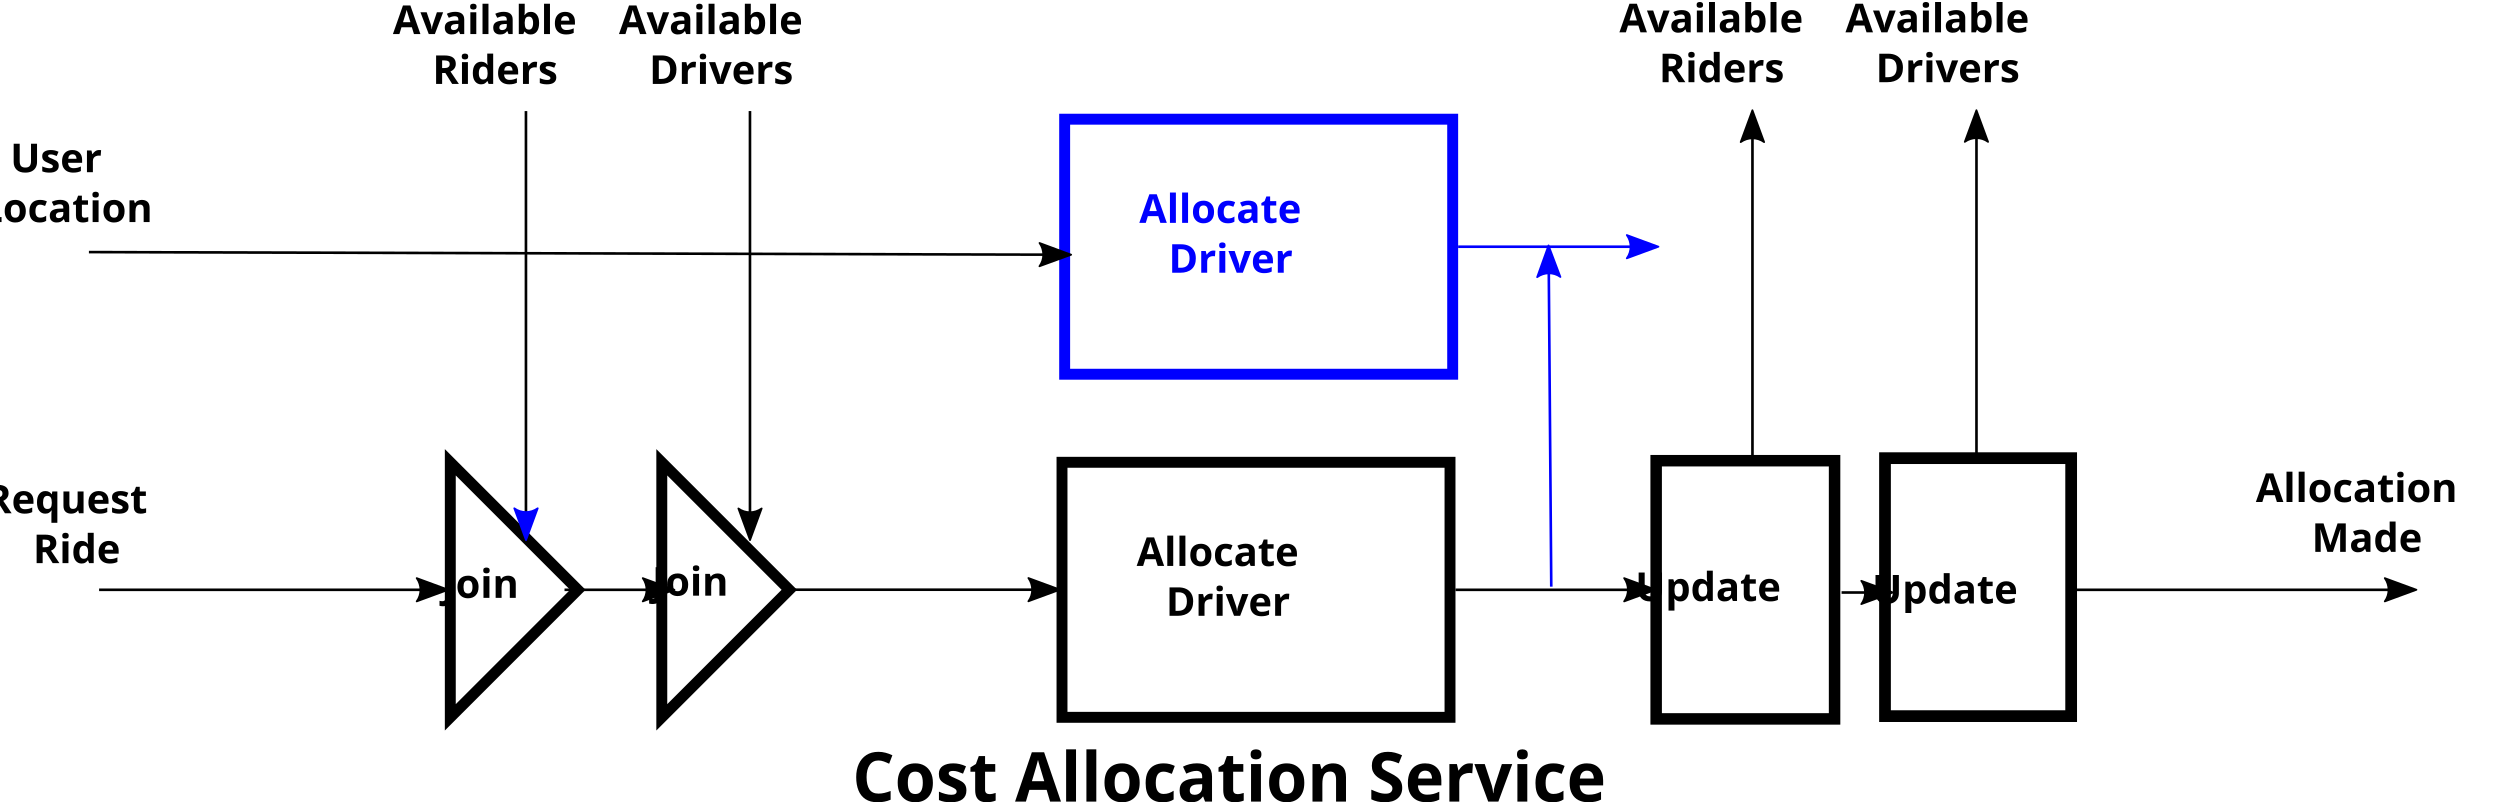
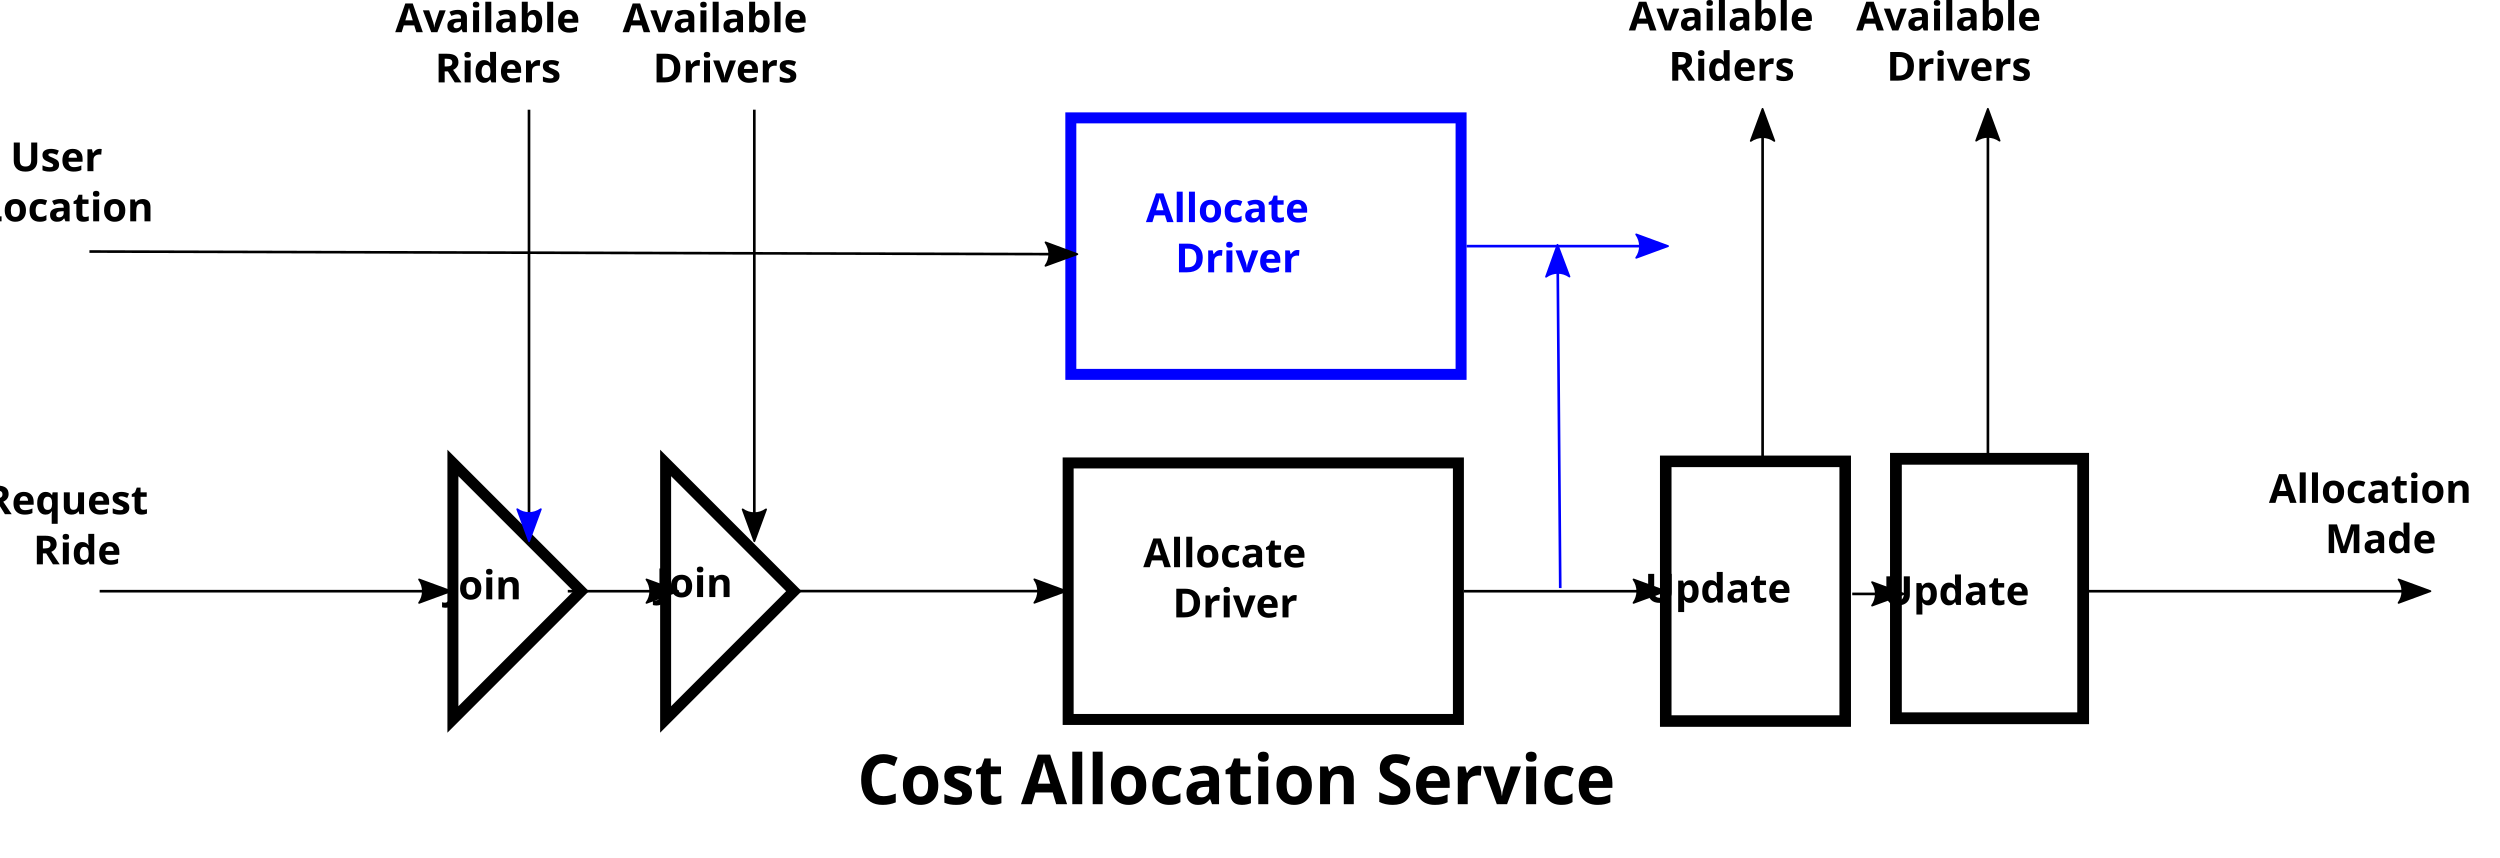
- <svg xmlns="http://www.w3.org/2000/svg" width="265mm" height="85mm" viewBox="0 0 940 300" id="svg7506" version="1.1">
+ <svg xmlns="http://www.w3.org/2000/svg" width="263.762mm" height="90.498mm" viewBox="0 0 934.59 320.662" id="svg7506" version="1.1">
  <defs id="defs7508">
    <marker style="overflow:visible" id="marker11374" refX="0" refY="0" orient="auto">
      <path transform="matrix(-1.1,0,0,-1.1,-1.1,0)" d="M 8.719,4.034 -2.207,0.016 8.719,-4.002 c -1.745,2.372 -1.735,5.617 -6e-7,8.035 z" style="fill:#0000ff;fill-opacity:1;fill-rule:evenodd;stroke:#0000ff;stroke-width:0.625;stroke-linejoin:round;stroke-opacity:1" id="path11376" />
    </marker>
    <marker orient="auto" refY="0" refX="0" id="Arrow2Lend" style="overflow:visible">
      <path id="path8137" style="fill:#0000ff;fill-opacity:1;fill-rule:evenodd;stroke:#0000ff;stroke-width:0.625;stroke-linejoin:round;stroke-opacity:1" d="M 8.719,4.034 -2.207,0.016 8.719,-4.002 c -1.745,2.372 -1.735,5.617 -6e-7,8.035 z" transform="matrix(-1.1,0,0,-1.1,-1.1,0)" />
    </marker>
    <marker orient="auto" refY="0" refX="0" id="Arrow2Lend-3" style="overflow:visible">
      <path id="path8137-0" style="fill:#000000;fill-opacity:1;fill-rule:evenodd;stroke:#000000;stroke-width:0.625;stroke-linejoin:round;stroke-opacity:1" d="M 8.719,4.034 -2.207,0.016 8.719,-4.002 c -1.745,2.372 -1.735,5.617 -6e-7,8.035 z" transform="matrix(-1.1,0,0,-1.1,-1.1,0)" />
    </marker>
    <marker orient="auto" refY="0" refX="0" id="Arrow2Lend-33" style="overflow:visible">
      <path id="path8137-7" style="fill:#000000;fill-opacity:1;fill-rule:evenodd;stroke:#000000;stroke-width:0.625;stroke-linejoin:round;stroke-opacity:1" d="M 8.719,4.034 -2.207,0.016 8.719,-4.002 c -1.745,2.372 -1.735,5.617 -6e-7,8.035 z" transform="matrix(-1.1,0,0,-1.1,-1.1,0)" />
    </marker>
    <marker orient="auto" refY="0" refX="0" id="Arrow2Lend-33-2" style="overflow:visible">
      <path id="path8137-7-4" style="fill:#000000;fill-opacity:1;fill-rule:evenodd;stroke:#000000;stroke-width:0.625;stroke-linejoin:round;stroke-opacity:1" d="M 8.719,4.034 -2.207,0.016 8.719,-4.002 c -1.745,2.372 -1.735,5.617 -6e-7,8.035 z" transform="matrix(-1.1,0,0,-1.1,-1.1,0)" />
    </marker>
    <marker orient="auto" refY="0" refX="0" id="Arrow2Lend-33-8" style="overflow:visible">
      <path id="path8137-7-2" style="fill:#000000;fill-opacity:1;fill-rule:evenodd;stroke:#000000;stroke-width:0.625;stroke-linejoin:round;stroke-opacity:1" d="M 8.719,4.034 -2.207,0.016 8.719,-4.002 c -1.745,2.372 -1.735,5.617 -6e-7,8.035 z" transform="matrix(-1.1,0,0,-1.1,-1.1,0)" />
    </marker>
    <marker orient="auto" refY="0" refX="0" id="Arrow2Lend-33-8-8" style="overflow:visible">
      <path id="path8137-7-2-9" style="fill:#000000;fill-opacity:1;fill-rule:evenodd;stroke:#000000;stroke-width:0.625;stroke-linejoin:round;stroke-opacity:1" d="M 8.719,4.034 -2.207,0.016 8.719,-4.002 c -1.745,2.372 -1.735,5.617 -6e-7,8.035 z" transform="matrix(-1.1,0,0,-1.1,-1.1,0)" />
    </marker>
    <marker orient="auto" refY="0" refX="0" id="Arrow2Lend-33-1" style="overflow:visible">
      <path id="path8137-7-8" style="fill:#000000;fill-opacity:1;fill-rule:evenodd;stroke:#000000;stroke-width:0.625;stroke-linejoin:round;stroke-opacity:1" d="M 8.719,4.034 -2.207,0.016 8.719,-4.002 c -1.745,2.372 -1.735,5.617 -6e-7,8.035 z" transform="matrix(-1.1,0,0,-1.1,-1.1,0)" />
    </marker>
    <marker orient="auto" refY="0" refX="0" id="Arrow2Lend-3-7" style="overflow:visible">
      <path id="path8137-0-7" style="fill:#000000;fill-opacity:1;fill-rule:evenodd;stroke:#000000;stroke-width:0.625;stroke-linejoin:round;stroke-opacity:1" d="M 8.719,4.034 -2.207,0.016 8.719,-4.002 c -1.745,2.372 -1.735,5.617 -6e-7,8.035 z" transform="matrix(-1.1,0,0,-1.1,-1.1,0)" />
    </marker>
    <marker orient="auto" refY="0" refX="0" id="Arrow2Lend-8" style="overflow:visible">
      <path id="path8137-4" style="fill:#000000;fill-opacity:1;fill-rule:evenodd;stroke:#000000;stroke-width:0.625;stroke-linejoin:round;stroke-opacity:1" d="M 8.719,4.034 -2.207,0.016 8.719,-4.002 c -1.745,2.372 -1.735,5.617 -6e-7,8.035 z" transform="matrix(-1.1,0,0,-1.1,-1.1,0)" />
    </marker>
    <marker orient="auto" refY="0" refX="0" id="Arrow2Lend-33-8-7" style="overflow:visible">
      <path id="path8137-7-2-0" style="fill:#000000;fill-opacity:1;fill-rule:evenodd;stroke:#000000;stroke-width:0.625;stroke-linejoin:round;stroke-opacity:1" d="M 8.719,4.034 -2.207,0.016 8.719,-4.002 c -1.745,2.372 -1.735,5.617 -6e-7,8.035 z" transform="matrix(-1.1,0,0,-1.1,-1.1,0)" />
    </marker>
    <marker orient="auto" refY="0" refX="0" id="Arrow2Lend-33-8-7-6" style="overflow:visible">
      <path id="path8137-7-2-0-3" style="fill:#000000;fill-opacity:1;fill-rule:evenodd;stroke:#000000;stroke-width:0.625;stroke-linejoin:round;stroke-opacity:1" d="M 8.719,4.034 -2.207,0.016 8.719,-4.002 c -1.745,2.372 -1.735,5.617 -6e-7,8.035 z" transform="matrix(-1.1,0,0,-1.1,-1.1,0)" />
    </marker>
    <marker orient="auto" refY="0" refX="0" id="Arrow2Lend-33-8-8-1" style="overflow:visible">
      <path id="path8137-7-2-9-6" style="fill:#000000;fill-opacity:1;fill-rule:evenodd;stroke:#000000;stroke-width:0.625;stroke-linejoin:round;stroke-opacity:1" d="M 8.719,4.034 -2.207,0.016 8.719,-4.002 c -1.745,2.372 -1.735,5.617 -6e-7,8.035 z" transform="matrix(-1.1,0,0,-1.1,-1.1,0)" />
    </marker>
    <marker orient="auto" refY="0" refX="0" id="Arrow2Lend-33-3" style="overflow:visible">
      <path id="path8137-7-6" style="fill:#000000;fill-opacity:1;fill-rule:evenodd;stroke:#000000;stroke-width:0.625;stroke-linejoin:round;stroke-opacity:1" d="M 8.719,4.034 -2.207,0.016 8.719,-4.002 c -1.745,2.372 -1.735,5.617 -6e-7,8.035 z" transform="matrix(-1.1,0,0,-1.1,-1.1,0)" />
    </marker>
    <marker style="overflow:visible" id="marker11374-4" refX="0" refY="0" orient="auto">
      <path transform="matrix(-1.1,0,0,-1.1,-1.1,0)" d="M 8.719,4.034 -2.207,0.016 8.719,-4.002 c -1.745,2.372 -1.735,5.617 -6e-7,8.035 z" style="fill:#0000ff;fill-opacity:1;fill-rule:evenodd;stroke:#0000ff;stroke-width:0.625;stroke-linejoin:round;stroke-opacity:1" id="path11376-7" />
    </marker>
    <marker style="overflow:visible" id="marker11374-4-6" refX="0" refY="0" orient="auto">
      <path transform="matrix(-1.1,0,0,-1.1,-1.1,0)" d="M 8.719,4.034 -2.207,0.016 8.719,-4.002 c -1.745,2.372 -1.735,5.617 -6e-7,8.035 z" style="fill:#0000ff;fill-opacity:1;fill-rule:evenodd;stroke:#0000ff;stroke-width:0.625;stroke-linejoin:round;stroke-opacity:1" id="path11376-7-7" />
    </marker>
  </defs>
  <g id="layer1" transform="translate(-52.74121,-651.3503)">
    <path style="fill:none;fill-rule:evenodd;stroke:#000000;stroke-width:0.99;stroke-linecap:butt;stroke-linejoin:miter;stroke-miterlimit:4;stroke-dasharray:none;stroke-opacity:1;marker-end:url(#Arrow2Lend-33-8)" d="m 350,872.327 100,0" id="path8110-8-8" />
    <rect style="opacity:1;fill:none;fill-opacity:1;stroke:#000000;stroke-width:4.107;stroke-miterlimit:4;stroke-dasharray:none;stroke-dashoffset:0;stroke-opacity:1" id="rect8056" width="145.893" height="95.893" x="452.054" y="-920.309" transform="scale(1,-1)" />
    <path transform="scale(1,-1)" style="opacity:1;fill:none;fill-opacity:1;stroke:#000000;stroke-width:4.107;stroke-miterlimit:4;stroke-dasharray:none;stroke-dashoffset:0;stroke-opacity:1" d="M 222.054,-920.308 270,-872.362 l 0,0 -47.946,47.946 z" id="rect8056-7" />
    <rect style="opacity:1;fill:none;fill-opacity:1;stroke:#000000;stroke-width:4.317;stroke-miterlimit:4;stroke-dasharray:none;stroke-dashoffset:0;stroke-opacity:1" id="rect8056-7-0" width="67.086" height="97.086" x="675.457" y="-920.905" transform="scale(1,-1)" />
    <text xml:space="preserve" style="font-style:normal;font-variant:normal;font-weight:bold;font-stretch:normal;font-size:25.418px;line-height:125%;font-family:sans-serif;-inkscape-font-specification:'sans-serif, Bold';text-align:center;letter-spacing:0px;word-spacing:0px;writing-mode:lr-tb;text-anchor:middle;fill:#000000;fill-opacity:1;stroke:none;stroke-width:1px;stroke-linecap:butt;stroke-linejoin:miter;stroke-opacity:1" x="540.031" y="936.353" id="text8106" transform="scale(0.9835679,1.016707)">
      <tspan id="tspan8108" x="540.031" y="936.353">Cost Allocation Service</tspan>
    </text>
    <path style="fill:none;fill-rule:evenodd;stroke:#000000;stroke-width:0.996;stroke-linecap:butt;stroke-linejoin:miter;stroke-miterlimit:4;stroke-dasharray:none;stroke-opacity:1;marker-end:url(#Arrow2Lend)" d="m 250.5,692.362 0,160" id="path8110" />
    <path style="fill:none;fill-rule:evenodd;stroke:#000000;stroke-width:0.99;stroke-linecap:butt;stroke-linejoin:miter;stroke-miterlimit:4;stroke-dasharray:none;stroke-opacity:1;marker-end:url(#Arrow2Lend-3)" d="m 334.731,692.352 0,160.011" id="path8110-0" />
    <path style="fill:none;fill-rule:evenodd;stroke:#000000;stroke-width:0.99;stroke-linecap:butt;stroke-linejoin:miter;stroke-miterlimit:4;stroke-dasharray:none;stroke-opacity:1;marker-end:url(#Arrow2Lend-33)" d="m 90,872.362 130,0" id="path8110-8" />
    <path style="fill:none;fill-rule:evenodd;stroke:#000000;stroke-width:0.99;stroke-linecap:butt;stroke-linejoin:miter;stroke-miterlimit:4;stroke-dasharray:none;stroke-opacity:1;marker-end:url(#Arrow2Lend-33-8-8)" d="m 600,872.366 74,0" id="path8110-8-8-3" />
    <path style="fill:none;fill-rule:evenodd;stroke:#000000;stroke-width:0.99;stroke-linecap:butt;stroke-linejoin:miter;stroke-miterlimit:4;stroke-dasharray:none;stroke-opacity:1;marker-end:url(#Arrow2Lend-33-1)" d="m 830,872.366 130,0" id="path8110-8-9" />
    <text xml:space="preserve" style="font-style:normal;font-variant:normal;font-weight:bold;font-stretch:normal;font-size:15px;line-height:125%;font-family:sans-serif;-inkscape-font-specification:'sans-serif, Bold';text-align:center;letter-spacing:0px;word-spacing:0px;writing-mode:lr-tb;text-anchor:middle;fill:#000000;fill-opacity:1;stroke:none;stroke-width:1px;stroke-linecap:butt;stroke-linejoin:miter;stroke-opacity:1" x="333.672" y="663.4" id="text10090">
      <tspan id="tspan10092" x="333.672" y="663.4">Available</tspan>
      <tspan x="333.672" y="682.15" id="tspan10094">Drivers</tspan>
    </text>
    <text xml:space="preserve" style="font-style:normal;font-variant:normal;font-weight:bold;font-stretch:normal;font-size:15px;line-height:125%;font-family:sans-serif;-inkscape-font-specification:'sans-serif, Bold';text-align:center;letter-spacing:0px;word-spacing:0px;writing-mode:lr-tb;text-anchor:middle;fill:#000000;fill-opacity:1;stroke:none;stroke-width:1px;stroke-linecap:butt;stroke-linejoin:miter;stroke-opacity:1" x="248.672" y="663.399" id="text10090-1" transform="scale(0.9999986,1.000001)">
      <tspan id="tspan10127" x="248.672" y="663.399">Available</tspan>
      <tspan id="tspan10129" x="248.672" y="682.149">Riders</tspan>
    </text>
    <text xml:space="preserve" style="font-style:normal;font-variant:normal;font-weight:bold;font-stretch:normal;font-size:15px;line-height:125%;font-family:sans-serif;-inkscape-font-specification:'sans-serif, Bold';text-align:center;letter-spacing:0px;word-spacing:0px;writing-mode:lr-tb;text-anchor:middle;fill:#000000;fill-opacity:1;stroke:none;stroke-width:1px;stroke-linecap:butt;stroke-linejoin:miter;stroke-opacity:1" x="243.198" y="875.4" id="text10090-8">
      <tspan id="tspan10630" x="243.198" y="875.4">Join</tspan>
    </text>
    <text xml:space="preserve" style="font-style:normal;font-variant:normal;font-weight:bold;font-stretch:normal;font-size:15px;line-height:125%;font-family:sans-serif;-inkscape-font-specification:'sans-serif, Bold';text-align:center;letter-spacing:0px;word-spacing:0px;writing-mode:lr-tb;text-anchor:middle;fill:#000000;fill-opacity:1;stroke:none;stroke-width:1px;stroke-linecap:butt;stroke-linejoin:miter;stroke-opacity:1" x="524.233" y="863.4" id="text10090-8-4">
      <tspan id="tspan10177" x="524.233" y="863.4">Allocate</tspan>
      <tspan id="tspan10179" x="524.233" y="882.15">Driver</tspan>
    </text>
    <path style="fill:none;fill-rule:evenodd;stroke:#000000;stroke-width:0.996;stroke-linecap:butt;stroke-linejoin:miter;stroke-miterlimit:4;stroke-dasharray:none;stroke-opacity:1;marker-end:url(#Arrow2Lend-8)" d="m 711.665,823.374 0,-130" id="path8110-5" />
    <path style="fill:none;fill-rule:evenodd;stroke:#000000;stroke-width:0.99;stroke-linecap:butt;stroke-linejoin:miter;stroke-miterlimit:4;stroke-dasharray:none;stroke-opacity:1;marker-end:url(#Arrow2Lend-3-7)" d="m 795.897,821.709 0,-128.356" id="path8110-0-6" />
    <text xml:space="preserve" style="font-style:normal;font-variant:normal;font-weight:bold;font-stretch:normal;font-size:15px;line-height:125%;font-family:sans-serif;-inkscape-font-specification:'sans-serif, Bold';text-align:center;letter-spacing:0px;word-spacing:0px;writing-mode:lr-tb;text-anchor:middle;fill:#000000;fill-opacity:1;stroke:none;stroke-width:1px;stroke-linecap:butt;stroke-linejoin:miter;stroke-opacity:1" x="794.837" y="662.747" id="text10090-5">
      <tspan id="tspan10092-4" x="794.837" y="662.747">Available</tspan>
      <tspan x="794.837" y="681.497" id="tspan10094-3">Drivers</tspan>
    </text>
    <text xml:space="preserve" style="font-style:normal;font-variant:normal;font-weight:bold;font-stretch:normal;font-size:15px;line-height:125%;font-family:sans-serif;-inkscape-font-specification:'sans-serif, Bold';text-align:center;letter-spacing:0px;word-spacing:0px;writing-mode:lr-tb;text-anchor:middle;fill:#000000;fill-opacity:1;stroke:none;stroke-width:1px;stroke-linecap:butt;stroke-linejoin:miter;stroke-opacity:1" x="709.838" y="662.746" id="text10090-1-5" transform="scale(0.9999986,1.000001)">
      <tspan y="662.746" x="709.838" id="tspan10127-0">Available</tspan>
      <tspan y="681.496" x="709.838" id="tspan10129-7">Riders</tspan>
    </text>
    <text xml:space="preserve" style="font-style:normal;font-variant:normal;font-weight:bold;font-stretch:normal;font-size:15px;line-height:125%;font-family:sans-serif;-inkscape-font-specification:'sans-serif, Bold';text-align:center;letter-spacing:0px;word-spacing:0px;writing-mode:lr-tb;text-anchor:middle;fill:#000000;fill-opacity:1;stroke:none;stroke-width:1px;stroke-linecap:butt;stroke-linejoin:miter;stroke-opacity:1" x="91.337" y="843.579" id="text10090-5-0">
      <tspan id="tspan10400" x="91.337" y="843.579">Request</tspan>
      <tspan id="tspan10402" x="91.337" y="862.329">Ride</tspan>
    </text>
    <text xml:space="preserve" style="font-style:normal;font-variant:normal;font-weight:bold;font-stretch:normal;font-size:15px;line-height:125%;font-family:sans-serif;-inkscape-font-specification:'sans-serif, Bold';text-align:center;letter-spacing:0px;word-spacing:0px;writing-mode:lr-tb;text-anchor:middle;fill:#000000;fill-opacity:1;stroke:none;stroke-width:1px;stroke-linecap:butt;stroke-linejoin:miter;stroke-opacity:1" x="708.626" y="876.579" id="text10090-8-2">
      <tspan id="tspan11118" x="708.626" y="876.579">Update</tspan>
      <tspan id="tspan11120" x="708.626" y="895.329" />
    </text>
    <text xml:space="preserve" style="font-style:normal;font-variant:normal;font-weight:bold;font-stretch:normal;font-size:12.5px;line-height:125%;font-family:sans-serif;-inkscape-font-specification:'sans-serif, Bold';text-align:start;letter-spacing:0px;word-spacing:0px;writing-mode:lr-tb;text-anchor:start;fill:#000000;fill-opacity:1;stroke:none;stroke-width:1px;stroke-linecap:butt;stroke-linejoin:miter;stroke-opacity:1" x="932" y="835.362" id="text10429">
      <tspan id="tspan10431" x="932" y="835.362" />
    </text>
    <text xml:space="preserve" style="font-style:normal;font-variant:normal;font-weight:bold;font-stretch:normal;font-size:15px;line-height:125%;font-family:sans-serif;-inkscape-font-specification:'sans-serif, Bold';text-align:center;letter-spacing:0px;word-spacing:0px;writing-mode:lr-tb;text-anchor:middle;fill:#000000;fill-opacity:1;stroke:none;stroke-width:1px;stroke-linecap:butt;stroke-linejoin:miter;stroke-opacity:1" x="952.487" y="839.349" id="text10090-5-0-1">
      <tspan id="tspan10456" x="952.487" y="839.349">Allocation</tspan>
      <tspan id="tspan10458" x="952.487" y="858.099">Made</tspan>
    </text>
    <path style="opacity:1;fill:none;fill-opacity:1;stroke:#000000;stroke-width:4.107;stroke-miterlimit:4;stroke-dasharray:none;stroke-dashoffset:0;stroke-opacity:1" d="m 301.575,920.308 47.946,-47.946 0,0 -47.946,-47.946 z" id="rect8056-7-7" />
    <text xml:space="preserve" style="font-style:normal;font-variant:normal;font-weight:bold;font-stretch:normal;font-size:15px;line-height:125%;font-family:sans-serif;-inkscape-font-specification:'sans-serif, Bold';text-align:center;letter-spacing:0px;word-spacing:0px;writing-mode:lr-tb;text-anchor:middle;fill:#000000;fill-opacity:1;stroke:none;stroke-width:1px;stroke-linecap:butt;stroke-linejoin:miter;stroke-opacity:1" x="322.014" y="874.559" id="text10090-8-0">
      <tspan id="tspan10630-1" x="322.014" y="874.559">Join</tspan>
    </text>
    <path style="fill:none;fill-rule:evenodd;stroke:#000000;stroke-width:0.99;stroke-linecap:butt;stroke-linejoin:miter;stroke-miterlimit:4;stroke-dasharray:none;stroke-opacity:1;marker-end:url(#Arrow2Lend-33-8-7)" d="m 265,872.362 40,0" id="path8110-8-8-4" />
    <rect style="opacity:1;fill:none;fill-opacity:1;stroke:#000000;stroke-width:4.408;stroke-miterlimit:4;stroke-dasharray:none;stroke-dashoffset:0;stroke-opacity:1" id="rect8056-7-0-3" width="69.996" height="96.996" x="761.502" y="-919.86" transform="scale(1,-1)" />
    <path style="fill:none;fill-rule:evenodd;stroke:#000000;stroke-width:0.99;stroke-linecap:butt;stroke-linejoin:miter;stroke-miterlimit:4;stroke-dasharray:none;stroke-opacity:1;marker-end:url(#Arrow2Lend-33-8-7-6)" d="m 745.173,873.38 18,0" id="path8110-8-8-4-6" />
    <text xml:space="preserve" style="font-style:normal;font-variant:normal;font-weight:bold;font-stretch:normal;font-size:15px;line-height:125%;font-family:sans-serif;-inkscape-font-specification:'sans-serif, Bold';text-align:center;letter-spacing:0px;word-spacing:0px;writing-mode:lr-tb;text-anchor:middle;fill:#000000;fill-opacity:1;stroke:none;stroke-width:1px;stroke-linecap:butt;stroke-linejoin:miter;stroke-opacity:1" x="797.685" y="877.5" id="text10090-8-2-9">
      <tspan id="tspan11118-4" x="797.685" y="877.5">Update</tspan>
      <tspan id="tspan11120-1" x="797.685" y="896.25" />
    </text>
    <rect style="opacity:1;fill:none;fill-opacity:1;stroke:#0000ff;stroke-width:4.107;stroke-miterlimit:4;stroke-dasharray:none;stroke-dashoffset:0;stroke-opacity:1" id="rect8056-5" width="145.893" height="95.893" x="453.054" y="-791.308" transform="scale(1,-1)" />
    <path style="fill:none;fill-rule:evenodd;stroke:#0000ff;stroke-width:0.99;stroke-linecap:butt;stroke-linejoin:miter;stroke-miterlimit:4;stroke-dasharray:none;stroke-opacity:1;marker-end:url(#marker11374)" d="m 601,743.366 74,0" id="path8110-8-8-3-5" />
    <text xml:space="preserve" style="font-style:normal;font-variant:normal;font-weight:bold;font-stretch:normal;font-size:15px;line-height:125%;font-family:sans-serif;-inkscape-font-specification:'sans-serif, Bold';text-align:center;letter-spacing:0px;word-spacing:0px;writing-mode:lr-tb;text-anchor:middle;fill:#0000ff;fill-opacity:1;stroke:none;stroke-width:1px;stroke-linecap:butt;stroke-linejoin:miter;stroke-opacity:1" x="525.233" y="734.4" id="text10090-8-4-3">
      <tspan id="tspan10177-0" x="525.233" y="734.4">Allocate</tspan>
      <tspan id="tspan10179-4" x="525.233" y="753.15">Driver</tspan>
    </text>
    <path style="fill:none;fill-rule:evenodd;stroke:#000000;stroke-width:0.99;stroke-linecap:butt;stroke-linejoin:miter;stroke-miterlimit:4;stroke-dasharray:none;stroke-opacity:1;marker-end:url(#Arrow2Lend-33-3)" d="m 86.173,745.38 368,1" id="path8110-8-2" />
    <text xml:space="preserve" style="font-style:normal;font-variant:normal;font-weight:bold;font-stretch:normal;font-size:15px;line-height:125%;font-family:sans-serif;-inkscape-font-specification:'sans-serif, Bold';text-align:center;letter-spacing:0px;word-spacing:0px;writing-mode:lr-tb;text-anchor:middle;fill:#000000;fill-opacity:1;stroke:none;stroke-width:1px;stroke-linecap:butt;stroke-linejoin:miter;stroke-opacity:1" x="87.487" y="715.349" id="text10090-5-0-8">
      <tspan id="tspan12011" x="87.487" y="715.349">User</tspan>
      <tspan id="tspan12013" x="87.487" y="734.099">Location</tspan>
    </text>
    <path style="fill:none;fill-rule:evenodd;stroke:#0000ff;stroke-width:0.99;stroke-linecap:butt;stroke-linejoin:miter;stroke-miterlimit:4;stroke-dasharray:none;stroke-opacity:1;marker-end:url(#marker11374-4-6)" d="m 636.017,871.19 -1,-127" id="path8110-8-8-3-5-4" />
  </g>
</svg>
